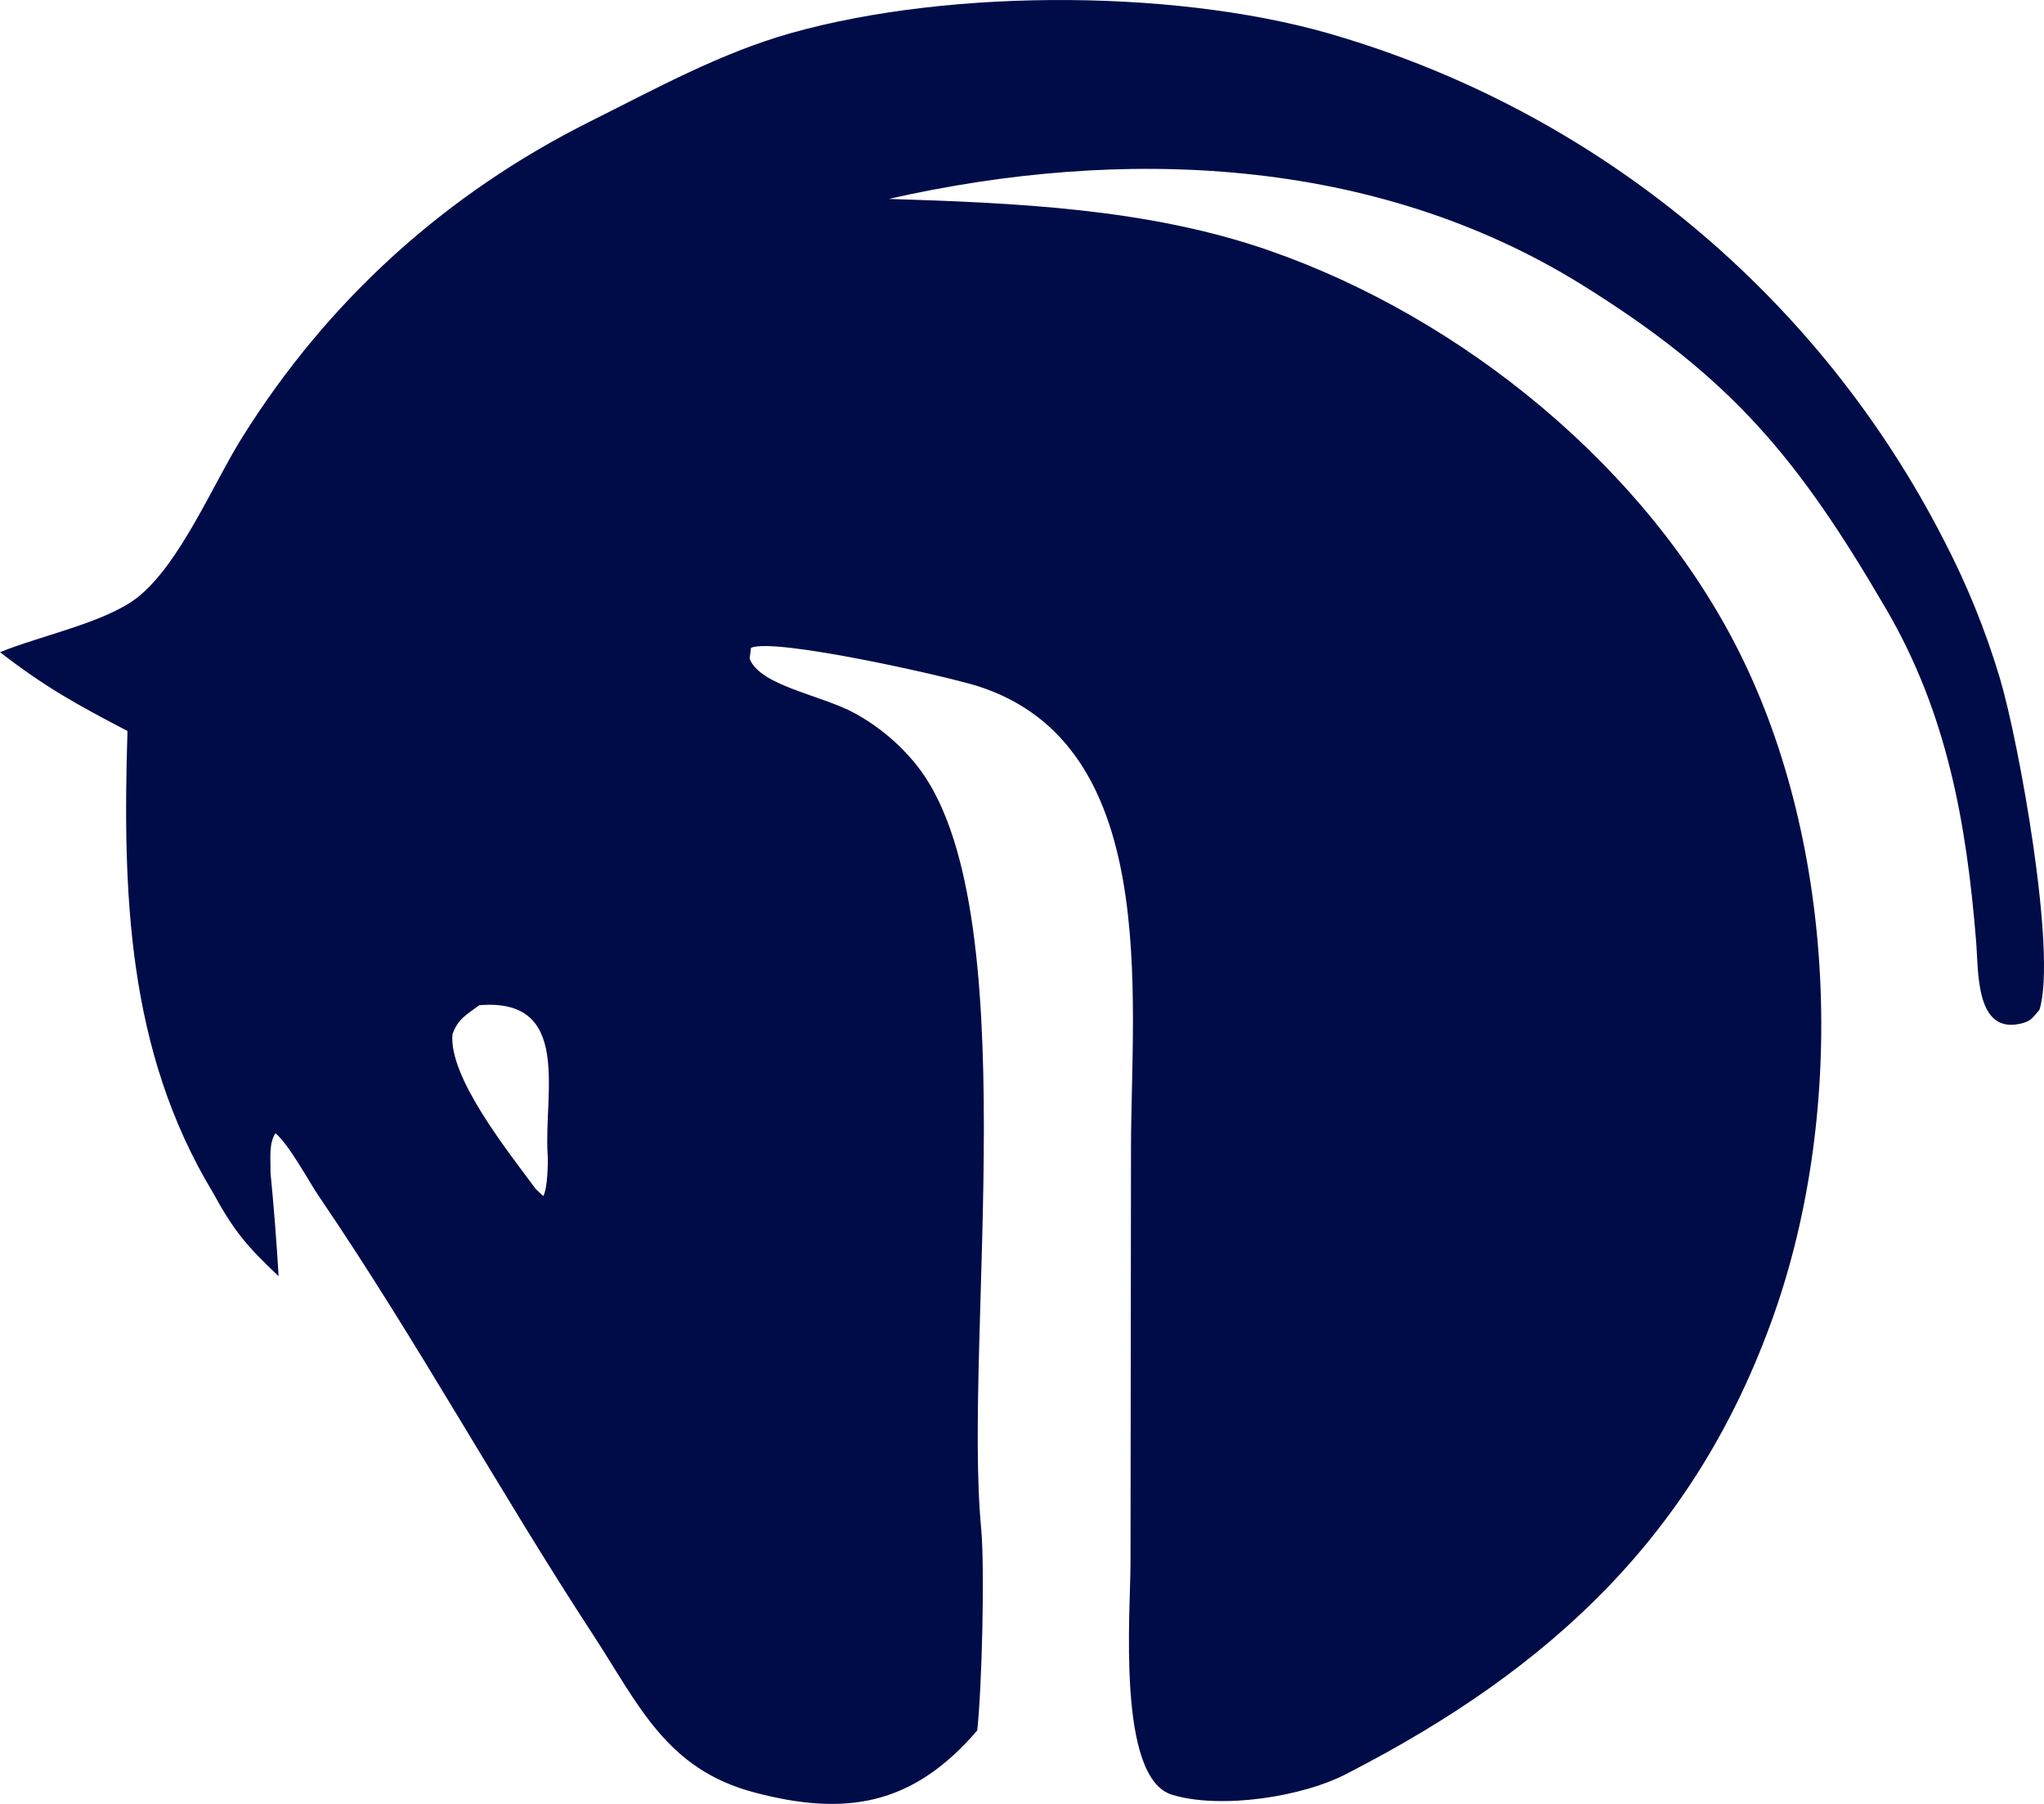
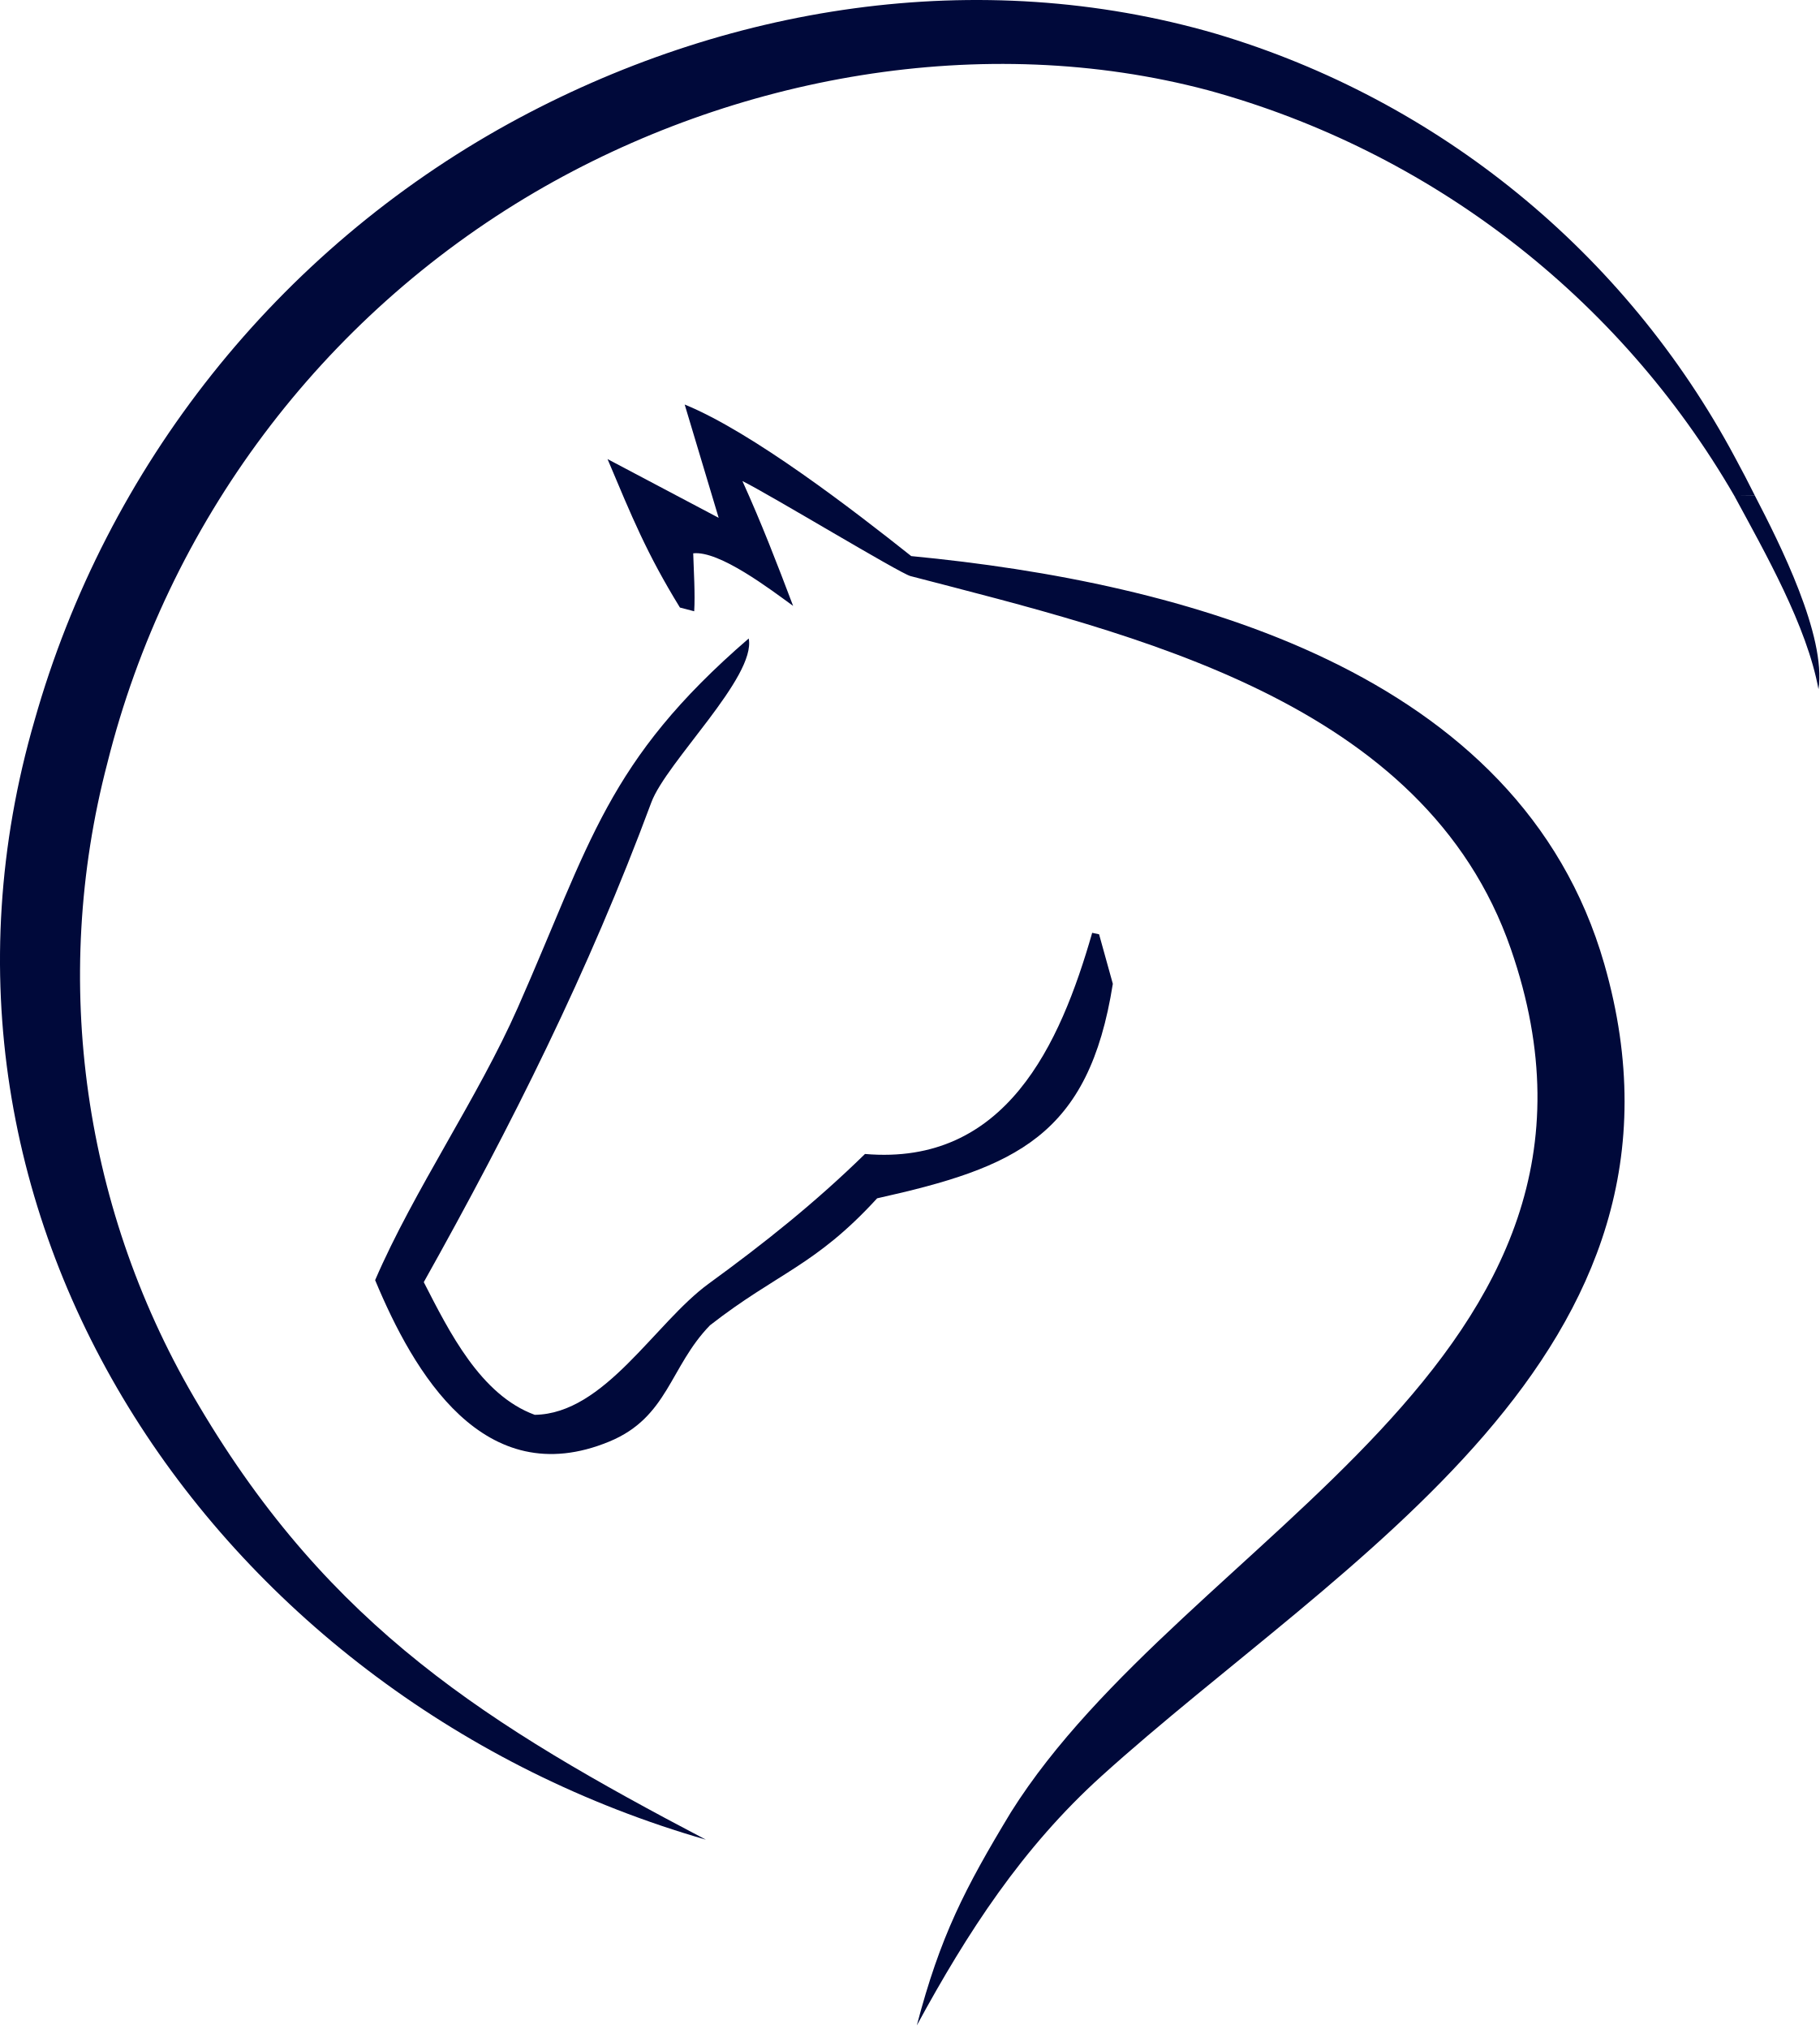
- <svg xmlns="http://www.w3.org/2000/svg" width="68" height="60" viewBox="0 0 68 60" fill="none">
-   <path fill-rule="evenodd" clip-rule="evenodd" d="M26.334 1.095C31.677 -0.406 39.493 -0.377 44.722 1.266C53.347 3.9 60.539 9.916 64.656 17.941C65.429 19.421 66.059 20.972 66.536 22.571C67.151 24.626 68.442 31.698 67.848 33.59C67.635 33.82 67.605 33.935 67.311 34.024C65.692 34.487 65.827 32.27 65.74 31.287C65.419 27.339 64.763 23.709 62.75 20.26C59.827 15.252 57.624 12.578 52.634 9.476C45.72 5.179 37.305 4.864 29.57 6.616C33.776 6.75 38.188 6.93 42.211 8.328C48.643 10.564 54.785 15.549 57.861 21.688C61.09 28.131 61.43 36.906 59.007 43.745C56.426 51.026 51.603 55.499 44.859 58.967C43.365 59.774 40.593 60.186 38.99 59.695C37.14 59.129 37.613 53.578 37.61 51.967L37.626 38.161C37.636 33.078 38.625 24.766 32.529 22.822C31.515 22.499 25.757 21.197 24.984 21.548L24.939 21.91C25.291 22.813 27.316 23.115 28.429 23.719C29.219 24.152 29.918 24.736 30.484 25.437C34.2 30.06 32.042 44.532 32.64 50.816C32.767 52.158 32.666 56.166 32.51 57.559C30.348 60.076 28.104 60.415 25.093 59.618C22.155 58.841 21.248 56.694 19.739 54.388C16.591 49.574 13.861 44.569 10.624 39.812C10.239 39.246 9.645 38.109 9.164 37.691C8.936 38.044 9.007 38.527 8.999 39.002C9.111 40.149 9.201 41.298 9.269 42.448C8.202 41.437 7.788 40.955 7.082 39.664C4.218 34.92 4.078 29.669 4.241 24.313C2.545 23.429 1.509 22.858 0 21.692C1.362 21.138 3.549 20.694 4.594 19.855C5.999 18.727 7.088 16.099 8.052 14.557C10.912 9.981 14.834 6.436 19.65 4.031C21.842 2.937 23.974 1.758 26.334 1.095ZM15.944 33.435C15.514 33.752 15.225 33.903 15.052 34.404C14.927 35.845 16.925 38.328 17.823 39.547L18.073 39.783C18.215 39.542 18.238 38.687 18.219 38.387C18.087 36.369 19.047 33.174 15.944 33.435Z" fill="#000C48" />
+ <svg xmlns="http://www.w3.org/2000/svg" width="87" height="97" viewBox="0 0 87 97" fill="none">
+   <path d="M33.754 87.949C10.632 81.293 -5.328 58.467 1.654 34.433C5.099 22.272 13.271 11.996 24.346 5.9C34.637 0.253 46.776 -1.694 58.145 1.614C68.789 4.78 77.723 12.07 82.96 21.861C83.29 22.467 83.608 23.08 83.917 23.698L82.935 23.709C77.422 14.187 68.378 7.219 57.764 4.314C47.009 1.461 35.105 3.618 25.577 9.189C15.375 15.169 8.01 25.001 5.136 36.47C2.404 46.896 3.986 57.983 9.528 67.228C15.797 77.808 23.337 82.481 33.754 87.949Z" fill="#00093A" />
+   <path d="M32.74 19.339C35.982 20.663 40.821 24.4 43.573 26.585C56.517 27.827 72.678 32.038 76.713 46.085C82.056 64.689 64.121 74.558 52.668 84.912C48.879 88.338 46.254 92.386 43.84 96.829C44.962 92.558 46.131 90.288 48.345 86.629C56.669 73.391 79.063 65.039 72.246 45.367C68.13 33.489 54.226 30.327 43.535 27.54C43.027 27.408 36.812 23.645 35.501 22.998C36.422 25.031 37.138 26.891 37.925 28.966C36.833 28.172 34.395 26.314 33.148 26.453C33.174 27.293 33.245 28.411 33.195 29.223L32.513 29.045C30.922 26.455 30.222 24.723 29.051 21.947L34.365 24.755L32.74 19.339Z" fill="#00093A" />
+   <path d="M35.802 30.524C36.162 32.36 31.86 36.431 31.144 38.364C28.151 46.431 24.474 53.776 20.264 61.295C21.483 63.672 22.978 66.689 25.57 67.638C28.918 67.591 31.308 63.249 33.886 61.37C36.577 59.411 38.978 57.497 41.362 55.168C48.098 55.744 50.697 49.924 52.226 44.595L52.556 44.666L53.213 47.033C52.061 54.317 48.572 55.813 41.942 57.288C38.978 60.526 37.187 60.835 33.951 63.357C32.024 65.338 31.952 67.754 29.136 68.916C23.128 71.397 19.776 65.613 17.938 61.199C19.799 56.885 22.853 52.492 24.764 48.162C28.234 40.306 29.002 36.392 35.802 30.524Z" fill="#00093A" />
+   <path d="M82.934 23.709L83.916 23.698C85.101 25.985 87.333 30.398 86.956 32.952C86.41 29.943 84.403 26.424 82.934 23.709Z" fill="#00093A" />
</svg>
